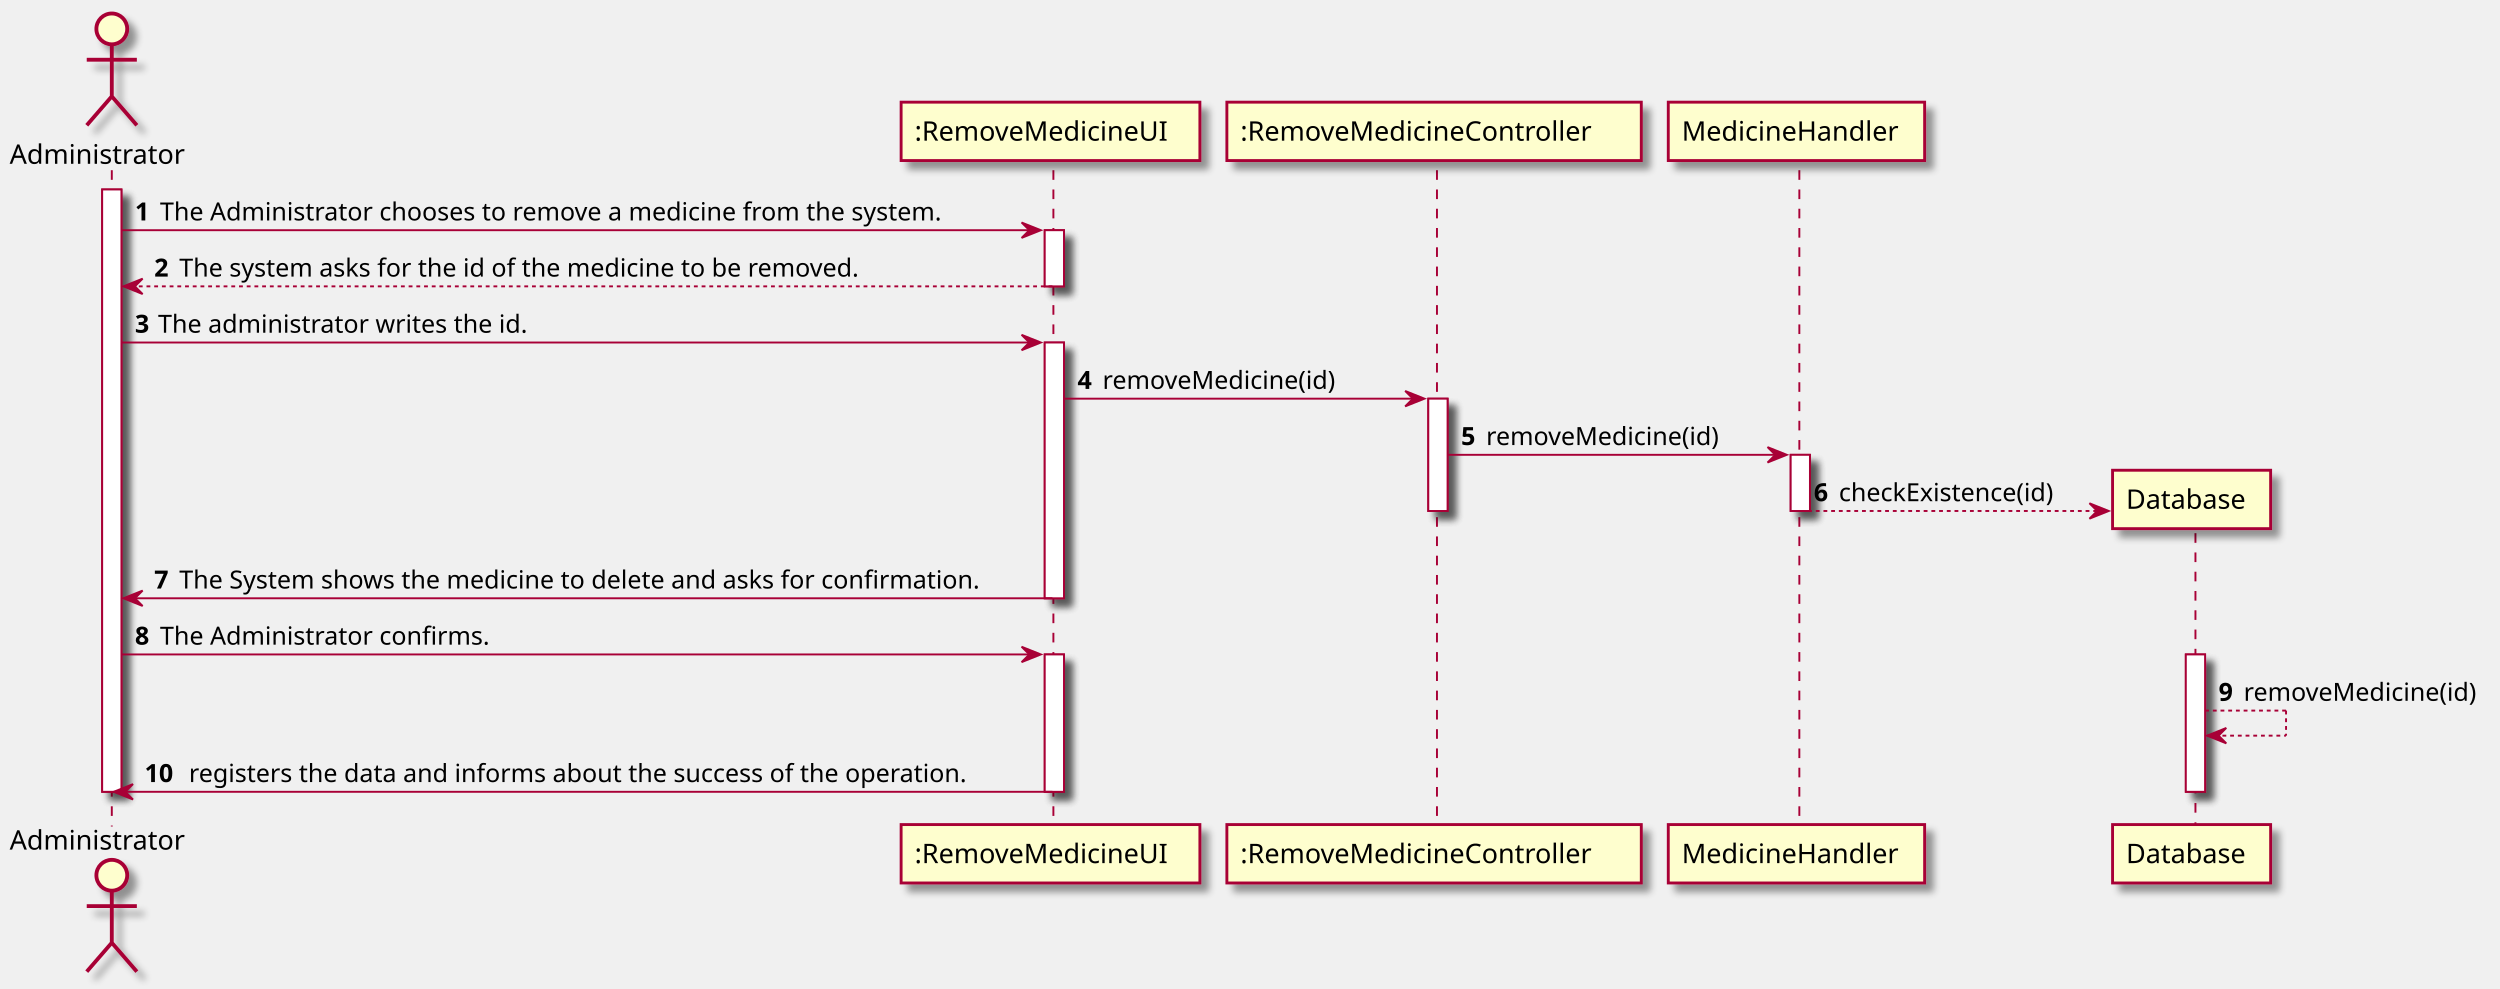
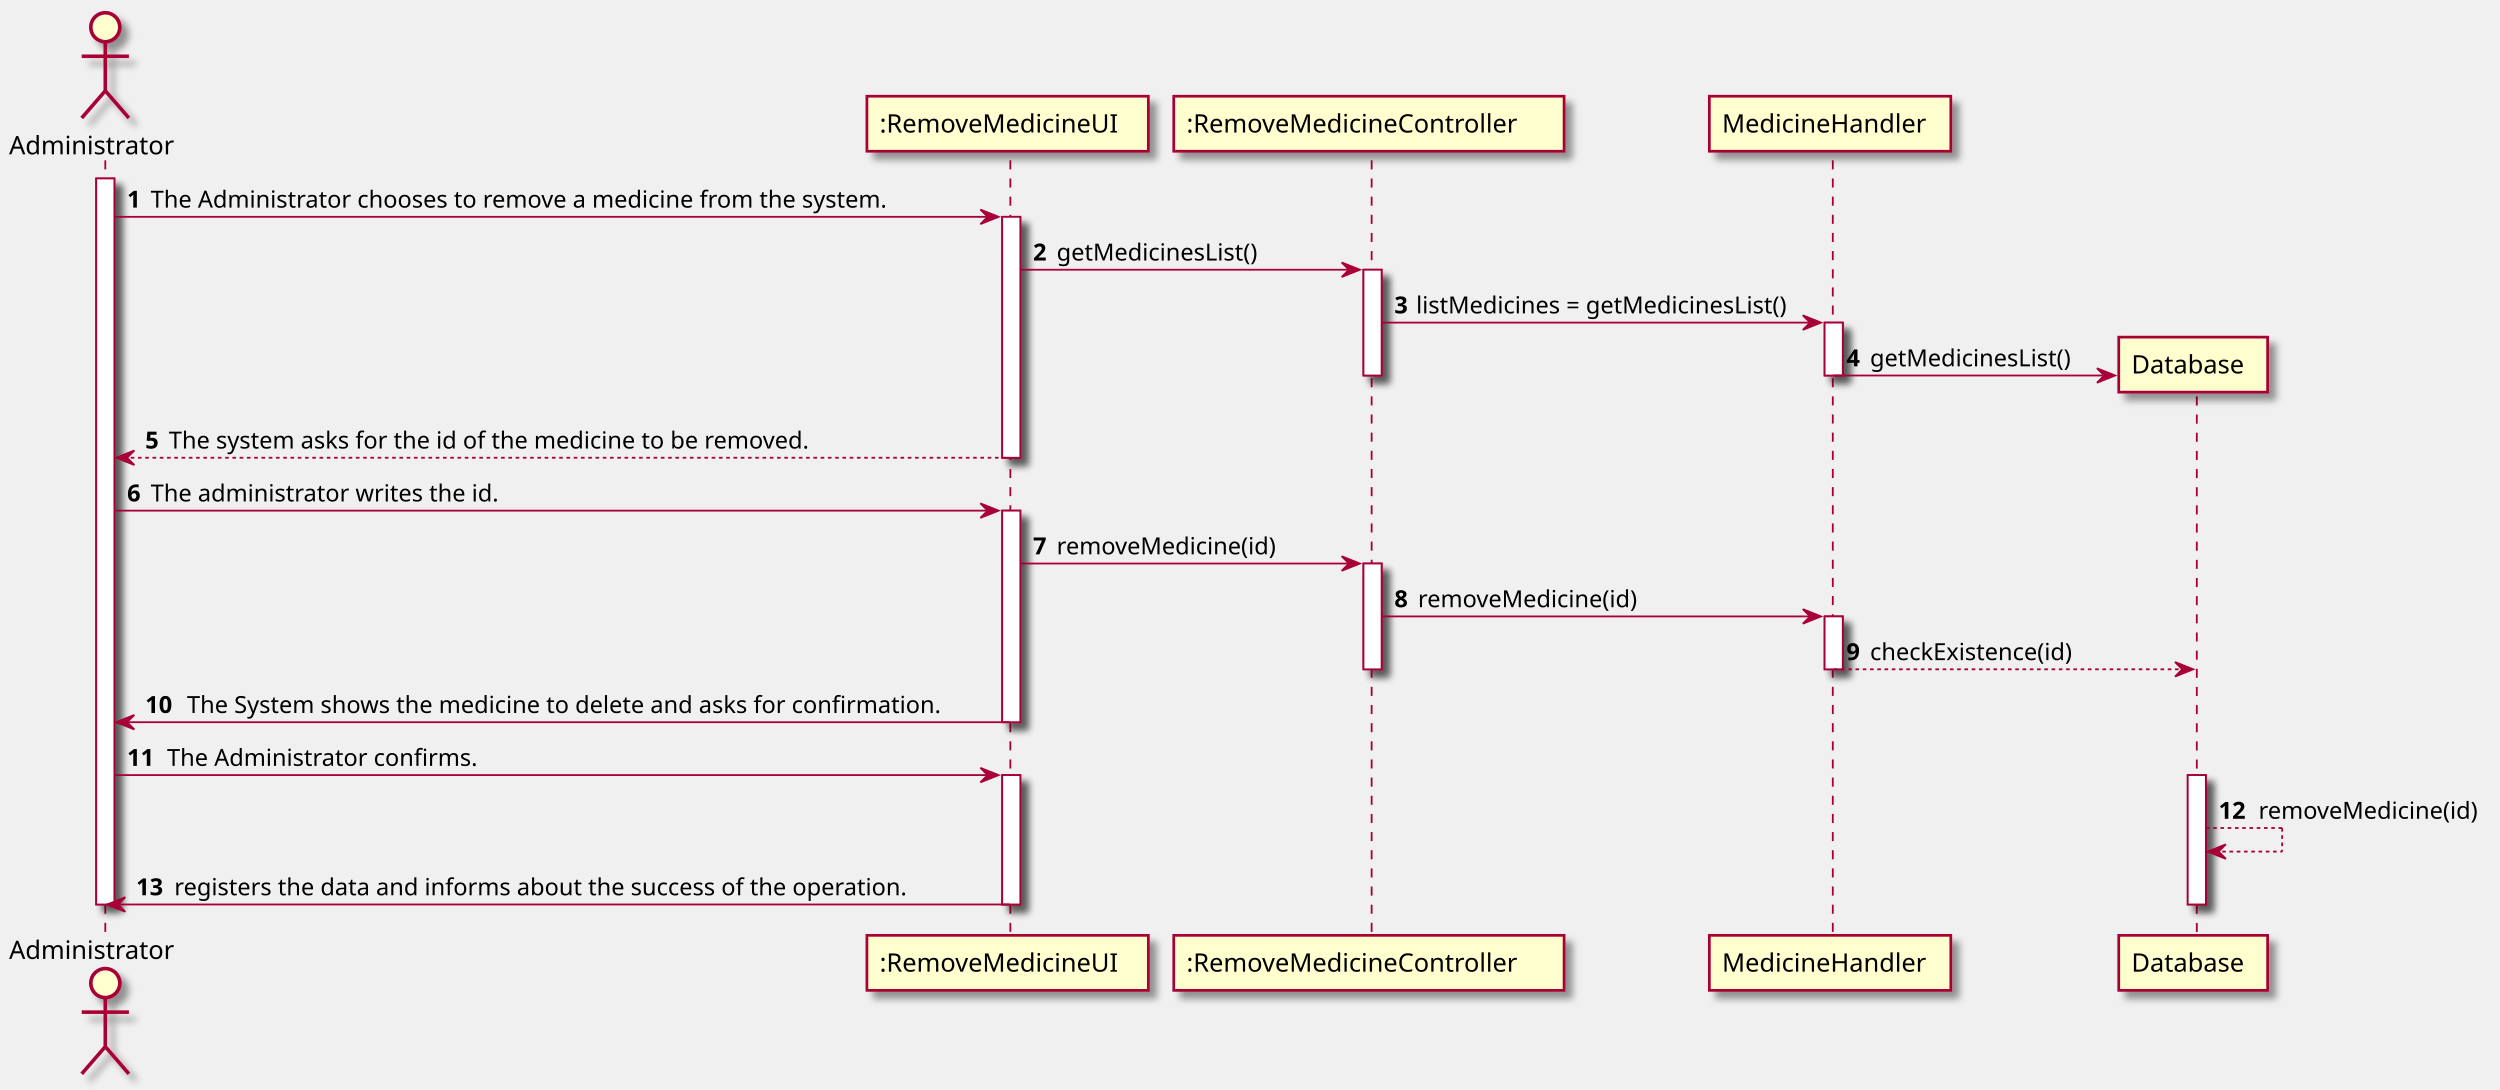
- <svg xmlns="http://www.w3.org/2000/svg" contentScriptType="application/ecmascript" contentStyleType="text/css" height="513px" preserveAspectRatio="none" style="width:1297px;height:513px;" version="1.1" viewBox="0 0 1297 513" width="1297px" zoomAndPan="magnify">
+ <svg xmlns="http://www.w3.org/2000/svg" contentScriptType="application/ecmascript" contentStyleType="text/css" height="600px" preserveAspectRatio="none" style="width:1377px;height:600px;" version="1.1" viewBox="0 0 1377 600" width="1377px" zoomAndPan="magnify">
  <defs>
-     <filter height="300%" id="fgj8wn8t25k4l" width="300%" x="-1" y="-1">
+     <filter height="300%" id="f1h1wqbmkup586" width="300%" x="-1" y="-1">
      <feGaussianBlur result="blurOut" stdDeviation="2.0" />
      <feColorMatrix in="blurOut" result="blurOut2" type="matrix" values="0 0 0 0 0 0 0 0 0 0 0 0 0 0 0 0 0 0 .4 0" />
      <feOffset dx="4.0" dy="4.0" in="blurOut2" result="blurOut3" />
      <feBlend in="SourceGraphic" in2="blurOut3" mode="normal" />
    </filter>
  </defs>
  <g>
-     <rect fill="#FFFFFF" filter="url(#fgj8wn8t25k4l)" height="312.492" style="stroke:#A80036;stroke-width:1.0;" width="10" x="53" y="98.297" />
-     <rect fill="#FFFFFF" filter="url(#fgj8wn8t25k4l)" height="29.133" style="stroke:#A80036;stroke-width:1.0;" width="10" x="542" y="119.43" />
-     <rect fill="#FFFFFF" filter="url(#fgj8wn8t25k4l)" height="132.695" style="stroke:#A80036;stroke-width:1.0;" width="10" x="542" y="177.695" />
-     <rect fill="#FFFFFF" filter="url(#fgj8wn8t25k4l)" height="71.266" style="stroke:#A80036;stroke-width:1.0;" width="10" x="542" y="339.523" />
-     <rect fill="#FFFFFF" filter="url(#fgj8wn8t25k4l)" height="58.266" style="stroke:#A80036;stroke-width:1.0;" width="10" x="741" y="206.828" />
-     <rect fill="#FFFFFF" filter="url(#fgj8wn8t25k4l)" height="29.133" style="stroke:#A80036;stroke-width:1.0;" width="10" x="929" y="235.961" />
-     <rect fill="#FFFFFF" filter="url(#fgj8wn8t25k4l)" height="71.266" style="stroke:#A80036;stroke-width:1.0;" width="10" x="1134" y="339.523" />
-     <line style="stroke:#A80036;stroke-width:1.0;stroke-dasharray:5.0,5.0;" x1="58" x2="58" y1="88.297" y2="428.789" />
-     <line style="stroke:#A80036;stroke-width:1.0;stroke-dasharray:5.0,5.0;" x1="546.5" x2="546.5" y1="88.297" y2="428.789" />
-     <line style="stroke:#A80036;stroke-width:1.0;stroke-dasharray:5.0,5.0;" x1="745.5" x2="745.5" y1="88.297" y2="428.789" />
-     <line style="stroke:#A80036;stroke-width:1.0;stroke-dasharray:5.0,5.0;" x1="933.5" x2="933.5" y1="88.297" y2="428.789" />
-     <line style="stroke:#A80036;stroke-width:1.0;stroke-dasharray:5.0,5.0;" x1="1139" x2="1139" y1="276.609" y2="428.789" />
+     <rect fill="#FFFFFF" filter="url(#f1h1wqbmkup586)" height="399.891" style="stroke:#A80036;stroke-width:1.0;" width="10" x="53" y="98.297" />
+     <rect fill="#FFFFFF" filter="url(#f1h1wqbmkup586)" height="132.695" style="stroke:#A80036;stroke-width:1.0;" width="10" x="552" y="119.43" />
+     <rect fill="#FFFFFF" filter="url(#f1h1wqbmkup586)" height="116.531" style="stroke:#A80036;stroke-width:1.0;" width="10" x="552" y="281.258" />
+     <rect fill="#FFFFFF" filter="url(#f1h1wqbmkup586)" height="71.266" style="stroke:#A80036;stroke-width:1.0;" width="10" x="552" y="426.922" />
+     <rect fill="#FFFFFF" filter="url(#f1h1wqbmkup586)" height="58.266" style="stroke:#A80036;stroke-width:1.0;" width="10" x="751" y="148.562" />
+     <rect fill="#FFFFFF" filter="url(#f1h1wqbmkup586)" height="58.266" style="stroke:#A80036;stroke-width:1.0;" width="10" x="751" y="310.391" />
+     <rect fill="#FFFFFF" filter="url(#f1h1wqbmkup586)" height="29.133" style="stroke:#A80036;stroke-width:1.0;" width="10" x="1005" y="177.695" />
+     <rect fill="#FFFFFF" filter="url(#f1h1wqbmkup586)" height="29.133" style="stroke:#A80036;stroke-width:1.0;" width="10" x="1005" y="339.523" />
+     <rect fill="#FFFFFF" filter="url(#f1h1wqbmkup586)" height="71.266" style="stroke:#A80036;stroke-width:1.0;" width="10" x="1205" y="426.922" />
+     <line style="stroke:#A80036;stroke-width:1.0;stroke-dasharray:5.0,5.0;" x1="58" x2="58" y1="88.297" y2="516.188" />
+     <line style="stroke:#A80036;stroke-width:1.0;stroke-dasharray:5.0,5.0;" x1="556.5" x2="556.5" y1="88.297" y2="516.188" />
+     <line style="stroke:#A80036;stroke-width:1.0;stroke-dasharray:5.0,5.0;" x1="755.5" x2="755.5" y1="88.297" y2="516.188" />
+     <line style="stroke:#A80036;stroke-width:1.0;stroke-dasharray:5.0,5.0;" x1="1009.5" x2="1009.5" y1="88.297" y2="516.188" />
+     <line style="stroke:#A80036;stroke-width:1.0;stroke-dasharray:5.0,5.0;" x1="1210" x2="1210" y1="218.344" y2="516.188" />
    <text fill="#000000" font-family="sans-serif" font-size="14" lengthAdjust="spacing" textLength="100" x="5" y="84.995">Administrator</text>
-     <ellipse cx="58" cy="15" fill="#FEFECE" filter="url(#fgj8wn8t25k4l)" rx="8" ry="8" style="stroke:#A80036;stroke-width:2.0;" />
-     <path d="M58,23 L58,50 M45,31 L71,31 M58,50 L45,65 M58,50 L71,65 " fill="none" filter="url(#fgj8wn8t25k4l)" style="stroke:#A80036;stroke-width:2.0;" />
-     <text fill="#000000" font-family="sans-serif" font-size="14" lengthAdjust="spacing" textLength="100" x="5" y="440.784">Administrator</text>
-     <ellipse cx="58" cy="454.086" fill="#FEFECE" filter="url(#fgj8wn8t25k4l)" rx="8" ry="8" style="stroke:#A80036;stroke-width:2.0;" />
-     <path d="M58,462.086 L58,489.086 M45,470.086 L71,470.086 M58,489.086 L45,504.086 M58,489.086 L71,504.086 " fill="none" filter="url(#fgj8wn8t25k4l)" style="stroke:#A80036;stroke-width:2.0;" />
-     <rect fill="#FEFECE" filter="url(#fgj8wn8t25k4l)" height="30.297" style="stroke:#A80036;stroke-width:1.5;" width="155" x="467.5" y="53" />
-     <text fill="#000000" font-family="sans-serif" font-size="14" lengthAdjust="spacing" textLength="141" x="474.5" y="72.995">:RemoveMedicineUI</text>
-     <rect fill="#FEFECE" filter="url(#fgj8wn8t25k4l)" height="30.297" style="stroke:#A80036;stroke-width:1.5;" width="155" x="467.5" y="427.789" />
-     <text fill="#000000" font-family="sans-serif" font-size="14" lengthAdjust="spacing" textLength="141" x="474.5" y="447.784">:RemoveMedicineUI</text>
-     <rect fill="#FEFECE" filter="url(#fgj8wn8t25k4l)" height="30.297" style="stroke:#A80036;stroke-width:1.5;" width="215" x="636.5" y="53" />
-     <text fill="#000000" font-family="sans-serif" font-size="14" lengthAdjust="spacing" textLength="201" x="643.5" y="72.995">:RemoveMedicineController</text>
-     <rect fill="#FEFECE" filter="url(#fgj8wn8t25k4l)" height="30.297" style="stroke:#A80036;stroke-width:1.5;" width="215" x="636.5" y="427.789" />
-     <text fill="#000000" font-family="sans-serif" font-size="14" lengthAdjust="spacing" textLength="201" x="643.5" y="447.784">:RemoveMedicineController</text>
-     <rect fill="#FEFECE" filter="url(#fgj8wn8t25k4l)" height="30.297" style="stroke:#A80036;stroke-width:1.5;" width="133" x="865.5" y="53" />
-     <text fill="#000000" font-family="sans-serif" font-size="14" lengthAdjust="spacing" textLength="119" x="872.5" y="72.995">MedicineHandler</text>
-     <rect fill="#FEFECE" filter="url(#fgj8wn8t25k4l)" height="30.297" style="stroke:#A80036;stroke-width:1.5;" width="133" x="865.5" y="427.789" />
-     <text fill="#000000" font-family="sans-serif" font-size="14" lengthAdjust="spacing" textLength="119" x="872.5" y="447.784">MedicineHandler</text>
-     <rect fill="#FEFECE" filter="url(#fgj8wn8t25k4l)" height="30.297" style="stroke:#A80036;stroke-width:1.5;" width="82" x="1096" y="427.789" />
-     <text fill="#000000" font-family="sans-serif" font-size="14" lengthAdjust="spacing" textLength="68" x="1103" y="447.784">Database</text>
-     <rect fill="#FFFFFF" filter="url(#fgj8wn8t25k4l)" height="312.492" style="stroke:#A80036;stroke-width:1.0;" width="10" x="53" y="98.297" />
-     <rect fill="#FFFFFF" filter="url(#fgj8wn8t25k4l)" height="29.133" style="stroke:#A80036;stroke-width:1.0;" width="10" x="542" y="119.43" />
-     <rect fill="#FFFFFF" filter="url(#fgj8wn8t25k4l)" height="132.695" style="stroke:#A80036;stroke-width:1.0;" width="10" x="542" y="177.695" />
-     <rect fill="#FFFFFF" filter="url(#fgj8wn8t25k4l)" height="71.266" style="stroke:#A80036;stroke-width:1.0;" width="10" x="542" y="339.523" />
-     <rect fill="#FFFFFF" filter="url(#fgj8wn8t25k4l)" height="58.266" style="stroke:#A80036;stroke-width:1.0;" width="10" x="741" y="206.828" />
-     <rect fill="#FFFFFF" filter="url(#fgj8wn8t25k4l)" height="29.133" style="stroke:#A80036;stroke-width:1.0;" width="10" x="929" y="235.961" />
-     <rect fill="#FFFFFF" filter="url(#fgj8wn8t25k4l)" height="71.266" style="stroke:#A80036;stroke-width:1.0;" width="10" x="1134" y="339.523" />
-     <polygon fill="#A80036" points="530,115.43,540,119.43,530,123.43,534,119.43" style="stroke:#A80036;stroke-width:1.0;" />
-     <line style="stroke:#A80036;stroke-width:1.0;" x1="63" x2="536" y1="119.43" y2="119.43" />
+     <ellipse cx="58" cy="15" fill="#FEFECE" filter="url(#f1h1wqbmkup586)" rx="8" ry="8" style="stroke:#A80036;stroke-width:2.0;" />
+     <path d="M58,23 L58,50 M45,31 L71,31 M58,50 L45,65 M58,50 L71,65 " fill="none" filter="url(#f1h1wqbmkup586)" style="stroke:#A80036;stroke-width:2.0;" />
+     <text fill="#000000" font-family="sans-serif" font-size="14" lengthAdjust="spacing" textLength="100" x="5" y="528.183">Administrator</text>
+     <ellipse cx="58" cy="541.484" fill="#FEFECE" filter="url(#f1h1wqbmkup586)" rx="8" ry="8" style="stroke:#A80036;stroke-width:2.0;" />
+     <path d="M58,549.484 L58,576.484 M45,557.484 L71,557.484 M58,576.484 L45,591.484 M58,576.484 L71,591.484 " fill="none" filter="url(#f1h1wqbmkup586)" style="stroke:#A80036;stroke-width:2.0;" />
+     <rect fill="#FEFECE" filter="url(#f1h1wqbmkup586)" height="30.297" style="stroke:#A80036;stroke-width:1.5;" width="155" x="477.5" y="53" />
+     <text fill="#000000" font-family="sans-serif" font-size="14" lengthAdjust="spacing" textLength="141" x="484.5" y="72.995">:RemoveMedicineUI</text>
+     <rect fill="#FEFECE" filter="url(#f1h1wqbmkup586)" height="30.297" style="stroke:#A80036;stroke-width:1.5;" width="155" x="477.5" y="515.188" />
+     <text fill="#000000" font-family="sans-serif" font-size="14" lengthAdjust="spacing" textLength="141" x="484.5" y="535.183">:RemoveMedicineUI</text>
+     <rect fill="#FEFECE" filter="url(#f1h1wqbmkup586)" height="30.297" style="stroke:#A80036;stroke-width:1.5;" width="215" x="646.5" y="53" />
+     <text fill="#000000" font-family="sans-serif" font-size="14" lengthAdjust="spacing" textLength="201" x="653.5" y="72.995">:RemoveMedicineController</text>
+     <rect fill="#FEFECE" filter="url(#f1h1wqbmkup586)" height="30.297" style="stroke:#A80036;stroke-width:1.5;" width="215" x="646.5" y="515.188" />
+     <text fill="#000000" font-family="sans-serif" font-size="14" lengthAdjust="spacing" textLength="201" x="653.5" y="535.183">:RemoveMedicineController</text>
+     <rect fill="#FEFECE" filter="url(#f1h1wqbmkup586)" height="30.297" style="stroke:#A80036;stroke-width:1.5;" width="133" x="941.5" y="53" />
+     <text fill="#000000" font-family="sans-serif" font-size="14" lengthAdjust="spacing" textLength="119" x="948.5" y="72.995">MedicineHandler</text>
+     <rect fill="#FEFECE" filter="url(#f1h1wqbmkup586)" height="30.297" style="stroke:#A80036;stroke-width:1.5;" width="133" x="941.5" y="515.188" />
+     <text fill="#000000" font-family="sans-serif" font-size="14" lengthAdjust="spacing" textLength="119" x="948.5" y="535.183">MedicineHandler</text>
+     <rect fill="#FEFECE" filter="url(#f1h1wqbmkup586)" height="30.297" style="stroke:#A80036;stroke-width:1.5;" width="82" x="1167" y="515.188" />
+     <text fill="#000000" font-family="sans-serif" font-size="14" lengthAdjust="spacing" textLength="68" x="1174" y="535.183">Database</text>
+     <rect fill="#FFFFFF" filter="url(#f1h1wqbmkup586)" height="399.891" style="stroke:#A80036;stroke-width:1.0;" width="10" x="53" y="98.297" />
+     <rect fill="#FFFFFF" filter="url(#f1h1wqbmkup586)" height="132.695" style="stroke:#A80036;stroke-width:1.0;" width="10" x="552" y="119.43" />
+     <rect fill="#FFFFFF" filter="url(#f1h1wqbmkup586)" height="116.531" style="stroke:#A80036;stroke-width:1.0;" width="10" x="552" y="281.258" />
+     <rect fill="#FFFFFF" filter="url(#f1h1wqbmkup586)" height="71.266" style="stroke:#A80036;stroke-width:1.0;" width="10" x="552" y="426.922" />
+     <rect fill="#FFFFFF" filter="url(#f1h1wqbmkup586)" height="58.266" style="stroke:#A80036;stroke-width:1.0;" width="10" x="751" y="148.562" />
+     <rect fill="#FFFFFF" filter="url(#f1h1wqbmkup586)" height="58.266" style="stroke:#A80036;stroke-width:1.0;" width="10" x="751" y="310.391" />
+     <rect fill="#FFFFFF" filter="url(#f1h1wqbmkup586)" height="29.133" style="stroke:#A80036;stroke-width:1.0;" width="10" x="1005" y="177.695" />
+     <rect fill="#FFFFFF" filter="url(#f1h1wqbmkup586)" height="29.133" style="stroke:#A80036;stroke-width:1.0;" width="10" x="1005" y="339.523" />
+     <rect fill="#FFFFFF" filter="url(#f1h1wqbmkup586)" height="71.266" style="stroke:#A80036;stroke-width:1.0;" width="10" x="1205" y="426.922" />
+     <polygon fill="#A80036" points="540,115.43,550,119.43,540,123.43,544,119.43" style="stroke:#A80036;stroke-width:1.0;" />
+     <line style="stroke:#A80036;stroke-width:1.0;" x1="63" x2="546" y1="119.43" y2="119.43" />
    <text fill="#000000" font-family="sans-serif" font-size="13" font-weight="bold" lengthAdjust="spacing" textLength="9" x="70" y="114.364">1</text>
    <text fill="#000000" font-family="sans-serif" font-size="13" lengthAdjust="spacing" textLength="433" x="83" y="114.364">The Administrator chooses to remove a medicine from the system.</text>
-     <polygon fill="#A80036" points="74,144.562,64,148.562,74,152.562,70,148.562" style="stroke:#A80036;stroke-width:1.0;" />
-     <line style="stroke:#A80036;stroke-width:1.0;stroke-dasharray:2.0,2.0;" x1="68" x2="546" y1="148.562" y2="148.562" />
-     <text fill="#000000" font-family="sans-serif" font-size="13" font-weight="bold" lengthAdjust="spacing" textLength="9" x="80" y="143.497">2</text>
-     <text fill="#000000" font-family="sans-serif" font-size="13" lengthAdjust="spacing" textLength="378" x="93" y="143.497">The system asks for the id of the medicine to be removed.</text>
-     <polygon fill="#A80036" points="530,173.695,540,177.695,530,181.695,534,177.695" style="stroke:#A80036;stroke-width:1.0;" />
-     <line style="stroke:#A80036;stroke-width:1.0;" x1="63" x2="536" y1="177.695" y2="177.695" />
-     <text fill="#000000" font-family="sans-serif" font-size="13" font-weight="bold" lengthAdjust="spacing" textLength="8" x="70" y="172.629">3</text>
-     <text fill="#000000" font-family="sans-serif" font-size="13" lengthAdjust="spacing" textLength="201" x="82" y="172.629">The administrator writes the id.</text>
-     <polygon fill="#A80036" points="729,202.828,739,206.828,729,210.828,733,206.828" style="stroke:#A80036;stroke-width:1.0;" />
-     <line style="stroke:#A80036;stroke-width:1.0;" x1="552" x2="735" y1="206.828" y2="206.828" />
-     <text fill="#000000" font-family="sans-serif" font-size="13" font-weight="bold" lengthAdjust="spacing" textLength="9" x="559" y="201.762">4</text>
-     <text fill="#000000" font-family="sans-serif" font-size="13" lengthAdjust="spacing" textLength="126" x="572" y="201.762">removeMedicine(id)</text>
-     <polygon fill="#A80036" points="917,231.961,927,235.961,917,239.961,921,235.961" style="stroke:#A80036;stroke-width:1.0;" />
-     <line style="stroke:#A80036;stroke-width:1.0;" x1="751" x2="923" y1="235.961" y2="235.961" />
-     <text fill="#000000" font-family="sans-serif" font-size="13" font-weight="bold" lengthAdjust="spacing" textLength="9" x="758" y="230.895">5</text>
-     <text fill="#000000" font-family="sans-serif" font-size="13" lengthAdjust="spacing" textLength="126" x="771" y="230.895">removeMedicine(id)</text>
-     <polygon fill="#A80036" points="1084,261.094,1094,265.094,1084,269.094,1088,265.094" style="stroke:#A80036;stroke-width:1.0;" />
-     <line style="stroke:#A80036;stroke-width:1.0;stroke-dasharray:2.0,2.0;" x1="934" x2="1090" y1="265.094" y2="265.094" />
-     <text fill="#000000" font-family="sans-serif" font-size="13" font-weight="bold" lengthAdjust="spacing" textLength="9" x="941" y="260.028">6</text>
-     <text fill="#000000" font-family="sans-serif" font-size="13" lengthAdjust="spacing" textLength="120" x="954" y="260.028">checkExistence(id)</text>
-     <rect fill="#FEFECE" filter="url(#fgj8wn8t25k4l)" height="30.297" style="stroke:#A80036;stroke-width:1.5;" width="82" x="1096" y="243.961" />
-     <text fill="#000000" font-family="sans-serif" font-size="14" lengthAdjust="spacing" textLength="68" x="1103" y="263.956">Database</text>
-     <polygon fill="#A80036" points="74,306.391,64,310.391,74,314.391,70,310.391" style="stroke:#A80036;stroke-width:1.0;" />
-     <line style="stroke:#A80036;stroke-width:1.0;" x1="68" x2="546" y1="310.391" y2="310.391" />
-     <text fill="#000000" font-family="sans-serif" font-size="13" font-weight="bold" lengthAdjust="spacing" textLength="9" x="80" y="305.325">7</text>
-     <text fill="#000000" font-family="sans-serif" font-size="13" lengthAdjust="spacing" textLength="442" x="93" y="305.325">The System shows the medicine to delete and asks for confirmation.</text>
-     <polygon fill="#A80036" points="530,335.523,540,339.523,530,343.523,534,339.523" style="stroke:#A80036;stroke-width:1.0;" />
-     <line style="stroke:#A80036;stroke-width:1.0;" x1="63" x2="536" y1="339.523" y2="339.523" />
-     <text fill="#000000" font-family="sans-serif" font-size="13" font-weight="bold" lengthAdjust="spacing" textLength="9" x="70" y="334.457">8</text>
-     <text fill="#000000" font-family="sans-serif" font-size="13" lengthAdjust="spacing" textLength="179" x="83" y="334.457">The Administrator confirms.</text>
-     <line style="stroke:#A80036;stroke-width:1.0;stroke-dasharray:2.0,2.0;" x1="1144" x2="1186" y1="368.656" y2="368.656" />
-     <line style="stroke:#A80036;stroke-width:1.0;stroke-dasharray:2.0,2.0;" x1="1186" x2="1186" y1="368.656" y2="381.656" />
-     <line style="stroke:#A80036;stroke-width:1.0;stroke-dasharray:2.0,2.0;" x1="1145" x2="1186" y1="381.656" y2="381.656" />
-     <polygon fill="#A80036" points="1155,377.656,1145,381.656,1155,385.656,1151,381.656" style="stroke:#A80036;stroke-width:1.0;" />
-     <text fill="#000000" font-family="sans-serif" font-size="13" font-weight="bold" lengthAdjust="spacing" textLength="9" x="1151" y="363.59">9</text>
-     <text fill="#000000" font-family="sans-serif" font-size="13" lengthAdjust="spacing" textLength="126" x="1164" y="363.59">removeMedicine(id)</text>
-     <polygon fill="#A80036" points="69,406.789,59,410.789,69,414.789,65,410.789" style="stroke:#A80036;stroke-width:1.0;" />
-     <line style="stroke:#A80036;stroke-width:1.0;" x1="63" x2="546" y1="410.789" y2="410.789" />
-     <text fill="#000000" font-family="sans-serif" font-size="13" font-weight="bold" lengthAdjust="spacing" textLength="19" x="75" y="405.723">10</text>
-     <text fill="#000000" font-family="sans-serif" font-size="13" lengthAdjust="spacing" textLength="427" x="98" y="405.723">registers the data and informs about the success of the operation.</text>
+     <polygon fill="#A80036" points="739,144.562,749,148.562,739,152.562,743,148.562" style="stroke:#A80036;stroke-width:1.0;" />
+     <line style="stroke:#A80036;stroke-width:1.0;" x1="562" x2="745" y1="148.562" y2="148.562" />
+     <text fill="#000000" font-family="sans-serif" font-size="13" font-weight="bold" lengthAdjust="spacing" textLength="9" x="569" y="143.497">2</text>
+     <text fill="#000000" font-family="sans-serif" font-size="13" lengthAdjust="spacing" textLength="115" x="582" y="143.497">getMedicinesList()</text>
+     <polygon fill="#A80036" points="993,173.695,1003,177.695,993,181.695,997,177.695" style="stroke:#A80036;stroke-width:1.0;" />
+     <line style="stroke:#A80036;stroke-width:1.0;" x1="761" x2="999" y1="177.695" y2="177.695" />
+     <text fill="#000000" font-family="sans-serif" font-size="13" font-weight="bold" lengthAdjust="spacing" textLength="8" x="768" y="172.629">3</text>
+     <text fill="#000000" font-family="sans-serif" font-size="13" lengthAdjust="spacing" textLength="213" x="780" y="172.629">listMedicines = getMedicinesList()</text>
+     <polygon fill="#A80036" points="1155,202.828,1165,206.828,1155,210.828,1159,206.828" style="stroke:#A80036;stroke-width:1.0;" />
+     <line style="stroke:#A80036;stroke-width:1.0;" x1="1010" x2="1161" y1="206.828" y2="206.828" />
+     <text fill="#000000" font-family="sans-serif" font-size="13" font-weight="bold" lengthAdjust="spacing" textLength="9" x="1017" y="201.762">4</text>
+     <text fill="#000000" font-family="sans-serif" font-size="13" lengthAdjust="spacing" textLength="115" x="1030" y="201.762">getMedicinesList()</text>
+     <rect fill="#FEFECE" filter="url(#f1h1wqbmkup586)" height="30.297" style="stroke:#A80036;stroke-width:1.5;" width="82" x="1167" y="185.695" />
+     <text fill="#000000" font-family="sans-serif" font-size="14" lengthAdjust="spacing" textLength="68" x="1174" y="205.69">Database</text>
+     <polygon fill="#A80036" points="74,248.125,64,252.125,74,256.125,70,252.125" style="stroke:#A80036;stroke-width:1.0;" />
+     <line style="stroke:#A80036;stroke-width:1.0;stroke-dasharray:2.0,2.0;" x1="68" x2="556" y1="252.125" y2="252.125" />
+     <text fill="#000000" font-family="sans-serif" font-size="13" font-weight="bold" lengthAdjust="spacing" textLength="9" x="80" y="247.059">5</text>
+     <text fill="#000000" font-family="sans-serif" font-size="13" lengthAdjust="spacing" textLength="378" x="93" y="247.059">The system asks for the id of the medicine to be removed.</text>
+     <polygon fill="#A80036" points="540,277.258,550,281.258,540,285.258,544,281.258" style="stroke:#A80036;stroke-width:1.0;" />
+     <line style="stroke:#A80036;stroke-width:1.0;" x1="63" x2="546" y1="281.258" y2="281.258" />
+     <text fill="#000000" font-family="sans-serif" font-size="13" font-weight="bold" lengthAdjust="spacing" textLength="9" x="70" y="276.192">6</text>
+     <text fill="#000000" font-family="sans-serif" font-size="13" lengthAdjust="spacing" textLength="201" x="83" y="276.192">The administrator writes the id.</text>
+     <polygon fill="#A80036" points="739,306.391,749,310.391,739,314.391,743,310.391" style="stroke:#A80036;stroke-width:1.0;" />
+     <line style="stroke:#A80036;stroke-width:1.0;" x1="562" x2="745" y1="310.391" y2="310.391" />
+     <text fill="#000000" font-family="sans-serif" font-size="13" font-weight="bold" lengthAdjust="spacing" textLength="9" x="569" y="305.325">7</text>
+     <text fill="#000000" font-family="sans-serif" font-size="13" lengthAdjust="spacing" textLength="126" x="582" y="305.325">removeMedicine(id)</text>
+     <polygon fill="#A80036" points="993,335.523,1003,339.523,993,343.523,997,339.523" style="stroke:#A80036;stroke-width:1.0;" />
+     <line style="stroke:#A80036;stroke-width:1.0;" x1="761" x2="999" y1="339.523" y2="339.523" />
+     <text fill="#000000" font-family="sans-serif" font-size="13" font-weight="bold" lengthAdjust="spacing" textLength="9" x="768" y="334.457">8</text>
+     <text fill="#000000" font-family="sans-serif" font-size="13" lengthAdjust="spacing" textLength="126" x="781" y="334.457">removeMedicine(id)</text>
+     <polygon fill="#A80036" points="1198,364.656,1208,368.656,1198,372.656,1202,368.656" style="stroke:#A80036;stroke-width:1.0;" />
+     <line style="stroke:#A80036;stroke-width:1.0;stroke-dasharray:2.0,2.0;" x1="1010" x2="1204" y1="368.656" y2="368.656" />
+     <text fill="#000000" font-family="sans-serif" font-size="13" font-weight="bold" lengthAdjust="spacing" textLength="9" x="1017" y="363.59">9</text>
+     <text fill="#000000" font-family="sans-serif" font-size="13" lengthAdjust="spacing" textLength="120" x="1030" y="363.59">checkExistence(id)</text>
+     <polygon fill="#A80036" points="74,393.789,64,397.789,74,401.789,70,397.789" style="stroke:#A80036;stroke-width:1.0;" />
+     <line style="stroke:#A80036;stroke-width:1.0;" x1="68" x2="556" y1="397.789" y2="397.789" />
+     <text fill="#000000" font-family="sans-serif" font-size="13" font-weight="bold" lengthAdjust="spacing" textLength="19" x="80" y="392.723">10</text>
+     <text fill="#000000" font-family="sans-serif" font-size="13" lengthAdjust="spacing" textLength="442" x="103" y="392.723">The System shows the medicine to delete and asks for confirmation.</text>
+     <polygon fill="#A80036" points="540,422.922,550,426.922,540,430.922,544,426.922" style="stroke:#A80036;stroke-width:1.0;" />
+     <line style="stroke:#A80036;stroke-width:1.0;" x1="63" x2="546" y1="426.922" y2="426.922" />
+     <text fill="#000000" font-family="sans-serif" font-size="13" font-weight="bold" lengthAdjust="spacing" textLength="18" x="70" y="421.856">11</text>
+     <text fill="#000000" font-family="sans-serif" font-size="13" lengthAdjust="spacing" textLength="179" x="92" y="421.856">The Administrator confirms.</text>
+     <line style="stroke:#A80036;stroke-width:1.0;stroke-dasharray:2.0,2.0;" x1="1215" x2="1257" y1="456.055" y2="456.055" />
+     <line style="stroke:#A80036;stroke-width:1.0;stroke-dasharray:2.0,2.0;" x1="1257" x2="1257" y1="456.055" y2="469.055" />
+     <line style="stroke:#A80036;stroke-width:1.0;stroke-dasharray:2.0,2.0;" x1="1216" x2="1257" y1="469.055" y2="469.055" />
+     <polygon fill="#A80036" points="1226,465.055,1216,469.055,1226,473.055,1222,469.055" style="stroke:#A80036;stroke-width:1.0;" />
+     <text fill="#000000" font-family="sans-serif" font-size="13" font-weight="bold" lengthAdjust="spacing" textLength="18" x="1222" y="450.989">12</text>
+     <text fill="#000000" font-family="sans-serif" font-size="13" lengthAdjust="spacing" textLength="126" x="1244" y="450.989">removeMedicine(id)</text>
+     <polygon fill="#A80036" points="69,494.188,59,498.188,69,502.188,65,498.188" style="stroke:#A80036;stroke-width:1.0;" />
+     <line style="stroke:#A80036;stroke-width:1.0;" x1="63" x2="556" y1="498.188" y2="498.188" />
+     <text fill="#000000" font-family="sans-serif" font-size="13" font-weight="bold" lengthAdjust="spacing" textLength="17" x="75" y="493.122">13</text>
+     <text fill="#000000" font-family="sans-serif" font-size="13" lengthAdjust="spacing" textLength="427" x="96" y="493.122">registers the data and informs about the success of the operation.</text>
  </g>
</svg>
